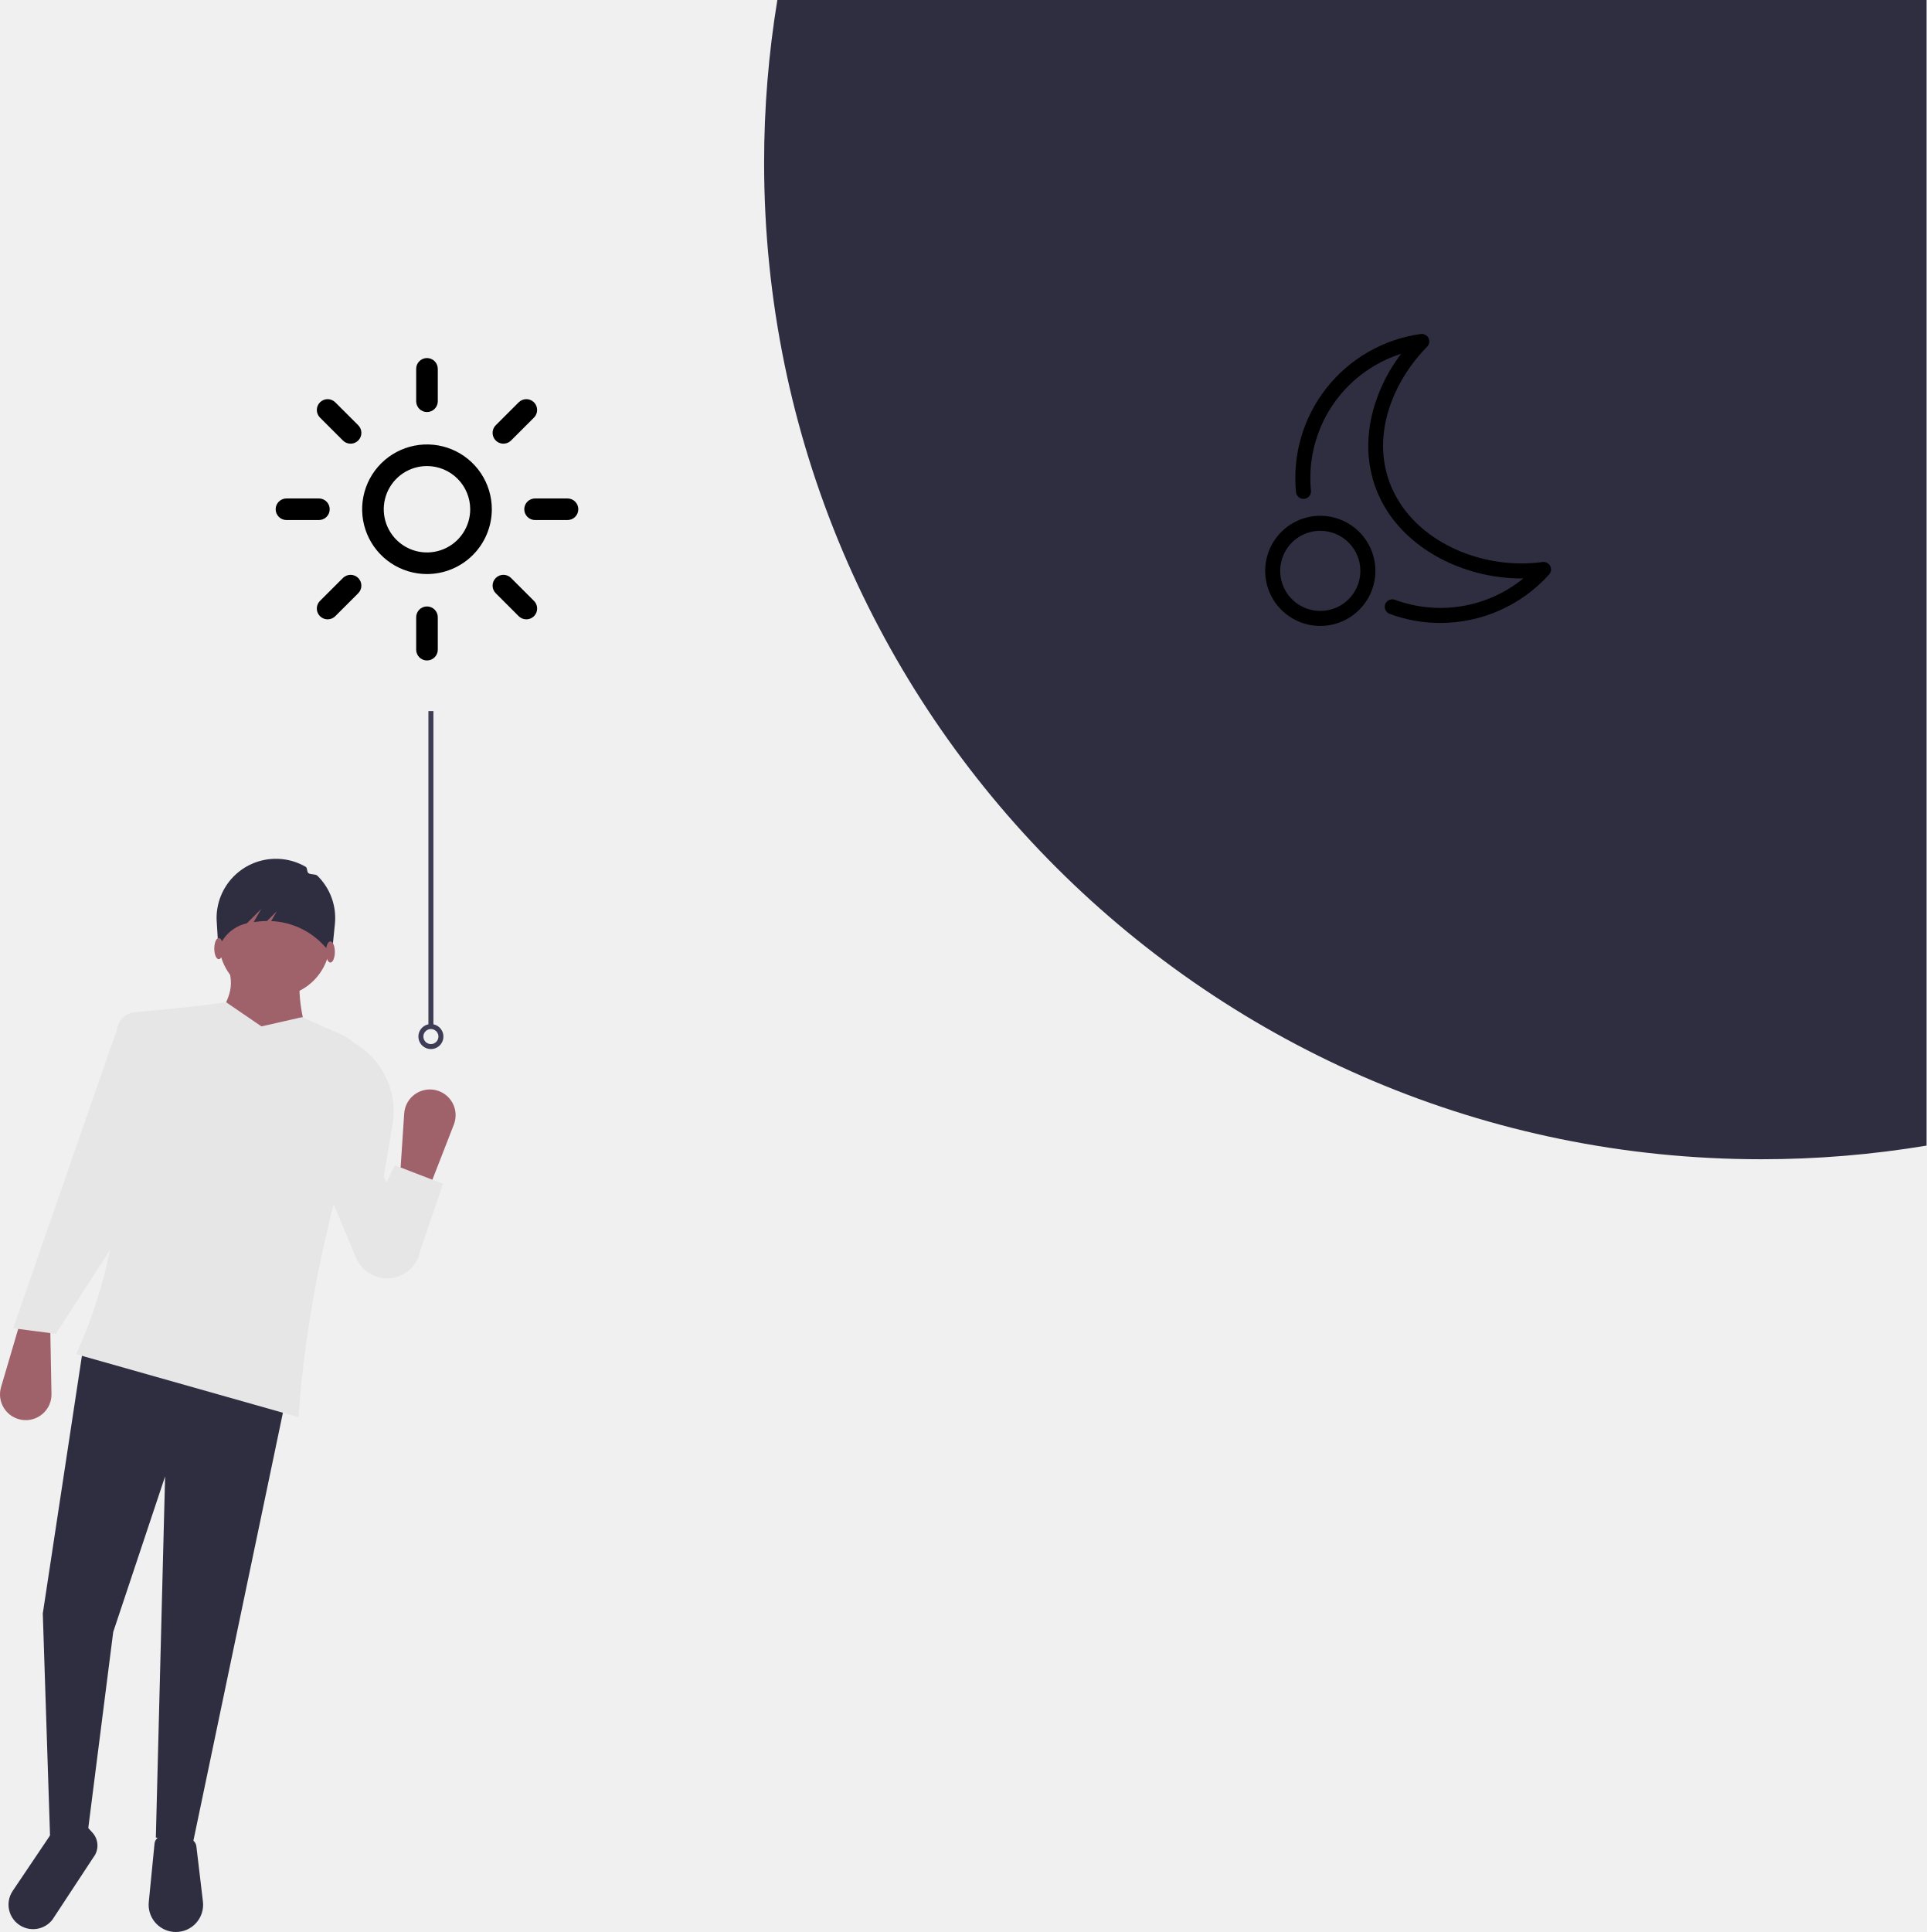
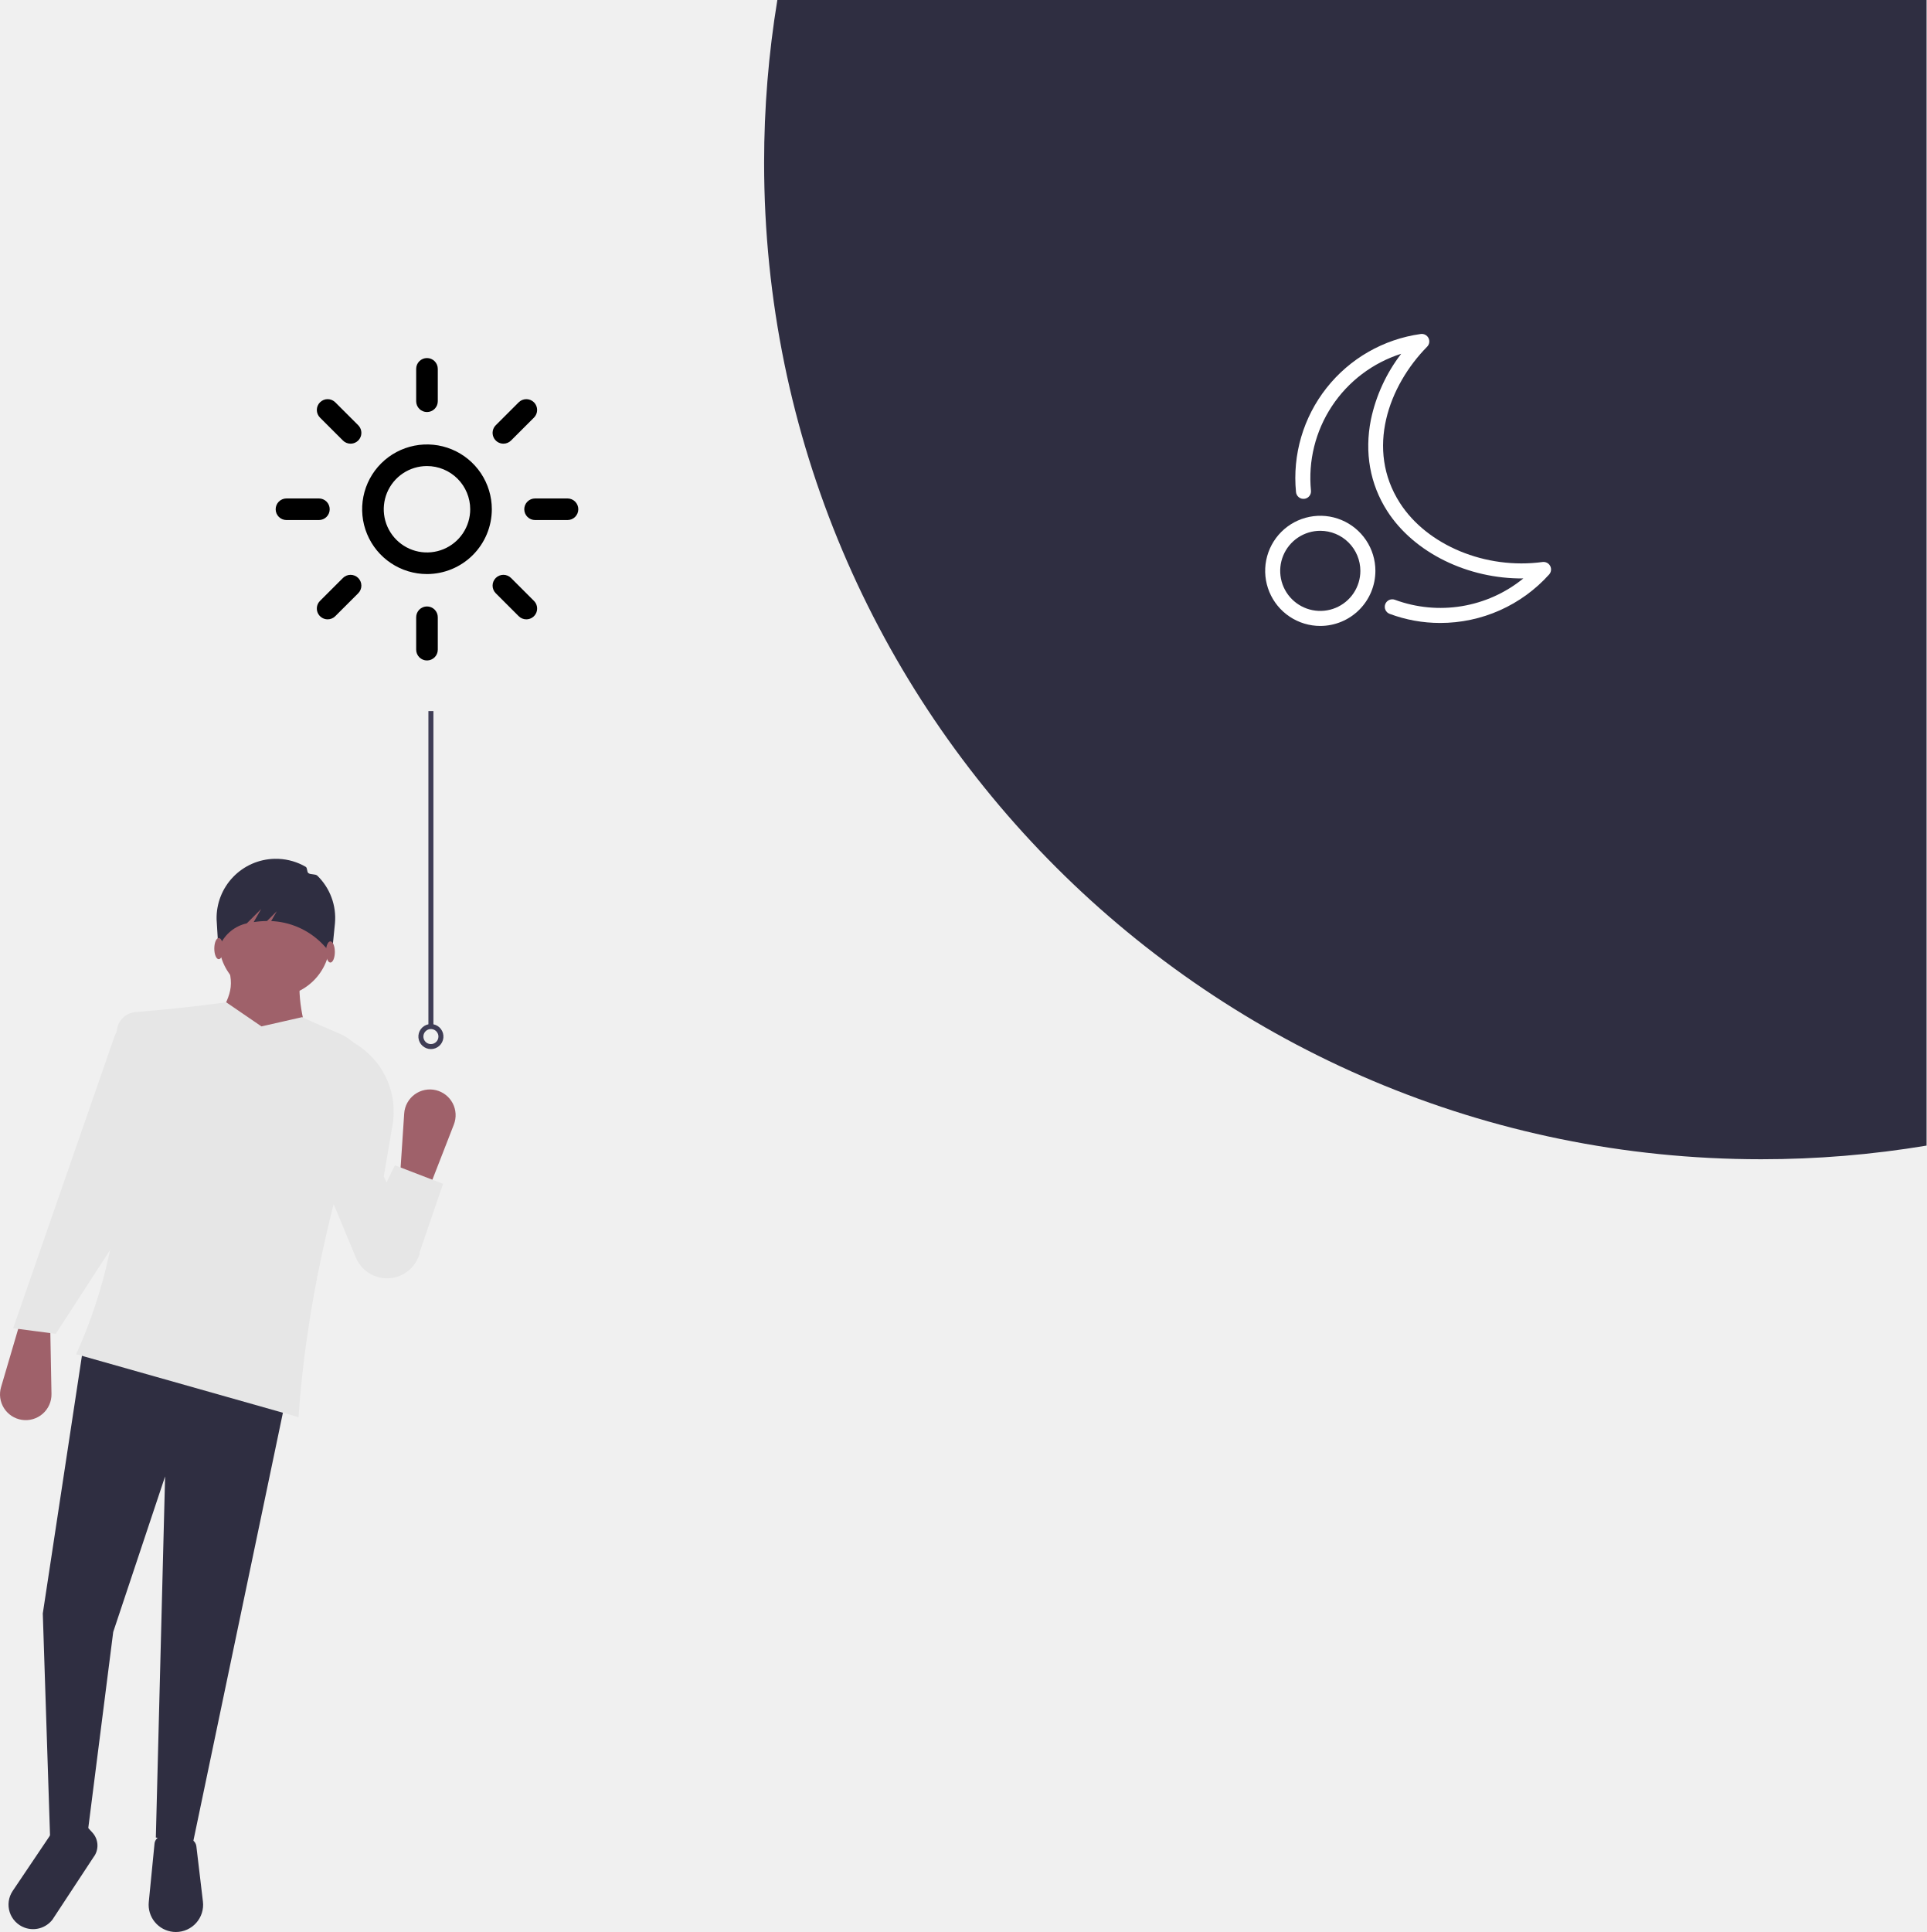
<svg xmlns="http://www.w3.org/2000/svg" width="379" height="380" viewBox="0 0 379 380" fill="none">
  <g clip-path="url(#clip0)">
    <path d="M379 0H152.924C151.187 10.582 150.316 21.287 150.319 32.01C150.319 140.257 238.14 228.009 346.472 228.009C357.37 228.013 368.25 227.115 379 225.325V0Z" fill="#2F2E41" />
-     <path d="M283.313 122.528C279.92 122.531 276.554 121.924 273.376 120.736C273.194 120.668 273.027 120.565 272.885 120.433C272.744 120.3 272.629 120.141 272.549 119.965C272.468 119.788 272.424 119.597 272.417 119.403C272.41 119.21 272.442 119.016 272.51 118.835C272.578 118.653 272.682 118.486 272.814 118.345C272.947 118.203 273.106 118.089 273.283 118.008C273.459 117.928 273.65 117.883 273.844 117.877C274.038 117.87 274.232 117.902 274.413 117.97C278.627 119.526 283.173 119.957 287.604 119.22C292.035 118.483 296.197 116.604 299.679 113.769C288.817 113.884 278.193 108.755 272.907 100.525C269.51 95.234 268.399 89.009 269.694 82.521C270.686 77.817 272.722 73.395 275.652 69.581C270.057 71.36 265.243 75.002 262.011 79.9C258.78 84.798 257.328 90.656 257.898 96.494C257.918 96.688 257.899 96.883 257.843 97.069C257.787 97.256 257.695 97.429 257.572 97.579C257.449 97.73 257.297 97.855 257.126 97.947C256.954 98.039 256.766 98.096 256.573 98.115C256.379 98.134 256.184 98.115 255.997 98.059C255.811 98.002 255.638 97.909 255.488 97.786C255.337 97.662 255.213 97.51 255.122 97.339C255.03 97.167 254.974 96.979 254.955 96.786C254.237 89.44 256.39 82.101 260.964 76.306C265.538 70.51 272.178 66.707 279.495 65.693C279.801 65.65 280.112 65.705 280.386 65.848C280.659 65.992 280.881 66.217 281.02 66.493C281.158 66.768 281.207 67.081 281.159 67.385C281.111 67.69 280.969 67.973 280.752 68.192C273.19 75.868 268.601 88.348 275.396 98.929C280.757 107.276 292.292 112.05 303.453 110.541C303.752 110.501 304.057 110.553 304.326 110.691C304.595 110.829 304.815 111.045 304.957 111.312C305.098 111.578 305.155 111.882 305.119 112.182C305.083 112.481 304.956 112.763 304.755 112.988C302.052 115.995 298.746 118.398 295.051 120.042C291.357 121.686 287.357 122.533 283.313 122.528V122.528Z" fill="black" />
-     <path d="M259.731 123.115C257.587 123.115 255.49 122.48 253.707 121.289C251.924 120.099 250.534 118.407 249.714 116.427C248.893 114.447 248.678 112.269 249.097 110.167C249.515 108.066 250.548 106.135 252.064 104.62C253.581 103.105 255.513 102.073 257.616 101.655C259.719 101.237 261.899 101.451 263.88 102.271C265.862 103.091 267.555 104.48 268.746 106.262C269.938 108.043 270.574 110.138 270.574 112.281C270.57 115.153 269.427 117.907 267.394 119.938C265.362 121.969 262.606 123.112 259.731 123.115V123.115ZM259.731 104.402C258.171 104.402 256.647 104.864 255.35 105.729C254.053 106.595 253.043 107.826 252.446 109.266C251.849 110.705 251.693 112.29 251.997 113.818C252.301 115.347 253.052 116.75 254.155 117.852C255.258 118.954 256.663 119.705 258.193 120.009C259.722 120.313 261.308 120.157 262.749 119.56C264.19 118.964 265.421 117.954 266.288 116.658C267.154 115.363 267.617 113.839 267.617 112.281C267.614 110.192 266.783 108.189 265.304 106.712C263.826 105.235 261.822 104.404 259.731 104.402V104.402Z" fill="black" />
+     <path d="M283.313 122.528C279.92 122.531 276.554 121.924 273.376 120.736C273.194 120.668 273.027 120.565 272.885 120.433C272.744 120.3 272.629 120.141 272.549 119.965C272.468 119.788 272.424 119.597 272.417 119.403C272.41 119.21 272.442 119.016 272.51 118.835C272.578 118.653 272.682 118.486 272.814 118.345C272.947 118.203 273.106 118.089 273.283 118.008C273.459 117.928 273.65 117.883 273.844 117.877C274.038 117.87 274.232 117.902 274.413 117.97C278.627 119.526 283.173 119.957 287.604 119.22C292.035 118.483 296.197 116.604 299.679 113.769C288.817 113.884 278.193 108.755 272.907 100.525C269.51 95.234 268.399 89.009 269.694 82.521C270.686 77.817 272.722 73.395 275.652 69.581C270.057 71.36 265.243 75.002 262.011 79.9C258.78 84.798 257.328 90.656 257.898 96.494C257.918 96.688 257.899 96.883 257.843 97.069C257.787 97.256 257.695 97.429 257.572 97.579C257.449 97.73 257.297 97.855 257.126 97.947C256.954 98.039 256.766 98.096 256.573 98.115C256.379 98.134 256.184 98.115 255.997 98.059C255.811 98.002 255.638 97.909 255.488 97.786C255.337 97.662 255.213 97.51 255.122 97.339C255.03 97.167 254.974 96.979 254.955 96.786C254.237 89.44 256.39 82.101 260.964 76.306C265.538 70.51 272.178 66.707 279.495 65.693C279.801 65.65 280.112 65.705 280.386 65.848C280.659 65.992 280.881 66.217 281.02 66.493C281.158 66.768 281.207 67.081 281.159 67.385C281.111 67.69 280.969 67.973 280.752 68.192C273.19 75.868 268.601 88.348 275.396 98.929C280.757 107.276 292.292 112.05 303.453 110.541C303.752 110.501 304.057 110.553 304.326 110.691C304.595 110.829 304.815 111.045 304.957 111.312C305.098 111.578 305.155 111.882 305.119 112.182C305.083 112.481 304.956 112.763 304.755 112.988C302.052 115.995 298.746 118.398 295.051 120.042C291.357 121.686 287.357 122.533 283.313 122.528V122.528Z" fill="white" />
+     <path d="M259.731 123.115C257.587 123.115 255.49 122.48 253.707 121.289C251.924 120.099 250.534 118.407 249.714 116.427C248.893 114.447 248.678 112.269 249.097 110.167C249.515 108.066 250.548 106.135 252.064 104.62C253.581 103.105 255.513 102.073 257.616 101.655C259.719 101.237 261.899 101.451 263.88 102.271C265.862 103.091 267.555 104.48 268.746 106.262C269.938 108.043 270.574 110.138 270.574 112.281C270.57 115.153 269.427 117.907 267.394 119.938C265.362 121.969 262.606 123.112 259.731 123.115V123.115ZM259.731 104.402C258.171 104.402 256.647 104.864 255.35 105.729C254.053 106.595 253.043 107.826 252.446 109.266C251.849 110.705 251.693 112.29 251.997 113.818C252.301 115.347 253.052 116.75 254.155 117.852C255.258 118.954 256.663 119.705 258.193 120.009C259.722 120.313 261.308 120.157 262.749 119.56C264.19 118.964 265.421 117.954 266.288 116.658C267.154 115.363 267.617 113.839 267.617 112.281C267.614 110.192 266.783 108.189 265.304 106.712C263.826 105.235 261.822 104.404 259.731 104.402V104.402Z" fill="white" />
    <path d="M4.283 279.263C3.571 279.152 2.891 278.89 2.288 278.495C1.685 278.1 1.173 277.581 0.787 276.973C0.402 276.364 0.15 275.68 0.05 274.967C-0.05 274.254 0.003 273.527 0.207 272.836L4.045 259.795L9.878 260.888L10.128 274.168C10.142 274.907 9.994 275.639 9.695 276.315C9.395 276.99 8.951 277.591 8.394 278.077C7.837 278.563 7.18 278.92 6.47 279.125C5.76 279.33 5.014 279.377 4.283 279.263V279.263Z" fill="#9F616A" />
    <path d="M37.947 362.516L30.657 361.423L32.479 290.393L22.272 320.99L16.804 363.973L9.878 362.152L8.419 317.348L16.439 264.531L56.539 273.637L37.947 362.516Z" fill="#2F2E41" />
    <path d="M34.6 380C33.179 380 31.816 379.436 30.811 378.432C29.806 377.428 29.241 376.066 29.241 374.646C29.241 374.471 29.25 374.296 29.267 374.121L30.399 362.62C30.427 362.345 30.521 362.081 30.674 361.851C30.828 361.622 31.035 361.433 31.278 361.301C33.428 360.143 35.638 360.424 37.9 361.936C38.1 362.071 38.269 362.248 38.395 362.454C38.521 362.661 38.601 362.892 38.629 363.132L39.921 374.015C40.011 374.766 39.94 375.527 39.713 376.249C39.486 376.971 39.109 377.636 38.606 378.202C38.103 378.767 37.487 379.22 36.796 379.53C36.105 379.84 35.357 380 34.6 380H34.6Z" fill="#2F2E41" />
    <path d="M4.84 379.144C4.153 378.892 3.532 378.488 3.025 377.961C2.517 377.434 2.136 376.799 1.91 376.103C1.685 375.408 1.62 374.67 1.722 373.946C1.823 373.222 2.088 372.53 2.497 371.923L10.274 360.372C13.078 358.362 14.768 359.341 15.426 363.097L16.998 359.161L18.183 360.452C18.784 361.107 19.134 361.954 19.17 362.842C19.207 363.73 18.928 364.603 18.382 365.305L10.316 377.572C9.688 378.381 8.819 378.969 7.835 379.251C6.85 379.534 5.802 379.496 4.84 379.144V379.144Z" fill="#2F2E41" />
    <path d="M53.987 196.051C60.027 196.051 64.924 191.158 64.924 185.123C64.924 179.088 60.027 174.195 53.987 174.195C47.947 174.195 43.051 179.088 43.051 185.123C43.051 191.158 47.947 196.051 53.987 196.051Z" fill="#9F616A" />
    <path d="M60.914 205.157L42.322 201.514C44.717 196.411 46.634 194.684 44.509 189.13H59.455C58.137 194.883 59.411 200.283 60.914 205.157Z" fill="#9F616A" />
    <path d="M58.726 278.737L14.981 266.352C23.744 247.082 25.579 225.926 22.981 203.561C22.919 203.034 22.962 202.499 23.107 201.988C23.252 201.476 23.497 200.999 23.826 200.582C24.156 200.165 24.565 199.817 25.029 199.558C25.494 199.299 26.005 199.134 26.533 199.072C26.582 199.066 26.631 199.062 26.681 199.058C32.387 198.588 38.336 197.985 44.509 197.143L51.435 201.879L59.455 200.057C62.029 201.304 64.621 202.34 66.96 203.374C69.093 204.318 70.797 206.023 71.74 208.154C72.683 210.286 72.798 212.693 72.061 214.904C64.934 236.413 60.162 257.719 58.726 278.737Z" fill="#E6E6E6" />
    <path d="M10.971 262.345L2.587 261.252L22.45 204.066C23.46 201.157 25.966 199.582 29.016 199.147L31.933 199.511L29.745 233.387L10.971 262.345Z" fill="#E6E6E6" />
    <path d="M76.65 251.413C75.254 251.52 73.859 251.184 72.666 250.453C71.472 249.721 70.54 248.632 70.003 247.339L62.007 228.105L68.569 204.428L70.304 205.531C70.471 205.638 70.636 205.747 70.798 205.858C73.234 207.563 75.131 209.927 76.266 212.673C77.401 215.419 77.728 218.432 77.207 221.356L75.495 231.383L82.555 246.528C82.196 247.852 81.435 249.032 80.378 249.907C79.321 250.782 78.018 251.308 76.65 251.413V251.413Z" fill="#E6E6E6" />
    <path d="M54.828 168.927C56.697 169.013 58.517 169.548 60.134 170.488C60.506 170.704 60.334 171.484 60.678 171.738C61.111 172.059 62.05 171.864 62.434 172.239C63.671 173.446 64.624 174.913 65.222 176.534C65.821 178.155 66.051 179.888 65.895 181.609L65.284 187.672L63.845 186.099C61.264 183.239 57.68 181.481 53.837 181.189C53.674 181.178 53.511 181.169 53.347 181.163L54.454 179.227L52.529 181.15C51.651 181.159 50.775 181.231 49.907 181.363L51.38 178.788L48.554 181.611L48.554 181.612C47.398 181.866 46.318 182.387 45.401 183.135C44.484 183.882 43.755 184.834 43.274 185.914L42.96 186.609L42.609 180.826C42.541 177.734 43.706 174.743 45.846 172.51C47.986 170.276 50.926 168.984 54.02 168.917C54.289 168.911 54.559 168.914 54.828 168.927Z" fill="#2F2E41" />
    <path d="M64.995 189.32C65.48 189.32 65.873 188.387 65.873 187.236C65.873 186.084 65.48 185.151 64.995 185.151C64.51 185.151 64.117 186.084 64.117 187.236C64.117 188.387 64.51 189.32 64.995 189.32Z" fill="#9F616A" />
    <path d="M43.035 188.662C43.52 188.662 43.913 187.729 43.913 186.577C43.913 185.426 43.52 184.493 43.035 184.493C42.55 184.493 42.157 185.426 42.157 186.577C42.157 187.729 42.55 188.662 43.035 188.662Z" fill="#9F616A" />
    <path d="M85.772 214.426C86.472 214.598 87.128 214.916 87.695 215.361C88.262 215.806 88.728 216.366 89.061 217.006C89.393 217.645 89.586 218.347 89.625 219.066C89.664 219.786 89.549 220.505 89.288 221.177L84.356 233.844L78.637 232.261L79.515 219.007C79.564 218.27 79.773 217.553 80.129 216.906C80.485 216.258 80.979 215.696 81.575 215.26C82.171 214.823 82.856 214.522 83.581 214.379C84.306 214.235 85.054 214.251 85.772 214.426H85.772Z" fill="#9F616A" />
    <path d="M79.141 250.689L70.027 244.861L77.683 229.198L87.16 232.84L82.422 246.682L79.141 250.689Z" fill="#E6E6E6" />
    <path d="M85.263 201.466V139.859H84.278V201.466C83.679 201.588 83.147 201.928 82.786 202.419C82.424 202.911 82.257 203.519 82.319 204.126C82.38 204.733 82.665 205.296 83.118 205.705C83.571 206.114 84.16 206.341 84.77 206.341C85.381 206.341 85.97 206.114 86.423 205.705C86.876 205.296 87.161 204.733 87.222 204.126C87.284 203.519 87.117 202.911 86.755 202.419C86.393 201.928 85.862 201.588 85.263 201.466V201.466ZM84.77 205.356C84.478 205.356 84.192 205.269 83.949 205.107C83.706 204.944 83.516 204.714 83.404 204.444C83.293 204.174 83.263 203.877 83.32 203.59C83.377 203.304 83.518 203.04 83.725 202.834C83.932 202.627 84.195 202.486 84.482 202.429C84.769 202.372 85.066 202.402 85.336 202.514C85.606 202.625 85.837 202.815 86 203.058C86.162 203.301 86.249 203.586 86.249 203.878C86.249 204.27 86.093 204.646 85.815 204.923C85.538 205.2 85.162 205.355 84.77 205.356V205.356Z" fill="#3F3D56" />
    <path d="M83.998 81.044C83.434 81.044 82.894 80.82 82.495 80.421C82.096 80.023 81.872 79.483 81.872 78.919V72.546C81.873 71.983 82.097 71.444 82.496 71.046C82.894 70.648 83.435 70.425 83.998 70.425C84.561 70.425 85.102 70.648 85.5 71.046C85.899 71.444 86.123 71.983 86.124 72.546V78.919C86.124 79.198 86.069 79.475 85.962 79.732C85.856 79.99 85.699 80.224 85.501 80.421C85.304 80.619 85.07 80.775 84.812 80.882C84.554 80.989 84.277 81.044 83.998 81.044V81.044Z" fill="black" />
    <path d="M83.998 129.905C83.719 129.905 83.442 129.85 83.184 129.743C82.927 129.636 82.692 129.48 82.495 129.283C82.297 129.085 82.141 128.851 82.034 128.593C81.927 128.336 81.872 128.059 81.872 127.78V121.407C81.872 121.128 81.926 120.851 82.033 120.593C82.14 120.335 82.296 120.101 82.494 119.903C82.691 119.705 82.926 119.549 83.184 119.442C83.442 119.335 83.719 119.28 83.998 119.28C84.278 119.28 84.554 119.335 84.812 119.442C85.071 119.549 85.305 119.705 85.503 119.903C85.7 120.101 85.857 120.335 85.963 120.593C86.07 120.851 86.125 121.128 86.124 121.407V127.78C86.124 128.059 86.069 128.336 85.962 128.593C85.856 128.851 85.699 129.085 85.501 129.283C85.304 129.48 85.07 129.636 84.812 129.743C84.554 129.85 84.277 129.905 83.998 129.905V129.905Z" fill="black" />
    <path d="M99.032 87.266C98.612 87.266 98.201 87.141 97.851 86.907C97.501 86.674 97.229 86.342 97.068 85.954C96.907 85.566 96.865 85.139 96.947 84.727C97.029 84.315 97.231 83.936 97.529 83.639L102.039 79.133C102.437 78.735 102.978 78.511 103.542 78.511C104.105 78.511 104.646 78.735 105.045 79.133C105.443 79.532 105.667 80.072 105.667 80.635C105.667 81.198 105.444 81.739 105.045 82.137L100.535 86.643C100.338 86.841 100.104 86.998 99.846 87.104C99.588 87.211 99.311 87.266 99.032 87.266V87.266Z" fill="black" />
    <path d="M64.454 121.816C64.034 121.816 63.623 121.692 63.273 121.458C62.924 121.225 62.651 120.893 62.49 120.505C62.329 120.117 62.287 119.689 62.369 119.277C62.451 118.865 62.654 118.487 62.951 118.19L67.461 113.683C67.859 113.285 68.4 113.061 68.964 113.061C69.528 113.061 70.069 113.285 70.468 113.683C70.866 114.082 71.09 114.622 71.09 115.185C71.09 115.749 70.866 116.289 70.468 116.687L65.958 121.194C65.76 121.391 65.526 121.548 65.268 121.655C65.01 121.762 64.734 121.816 64.454 121.816V121.816Z" fill="black" />
    <path d="M111.637 102.288H105.259C104.695 102.287 104.156 102.063 103.757 101.664C103.359 101.266 103.136 100.726 103.136 100.163C103.136 99.6 103.359 99.061 103.757 98.662C104.156 98.264 104.695 98.04 105.259 98.039H111.637C111.916 98.038 112.193 98.093 112.452 98.2C112.71 98.306 112.945 98.463 113.142 98.66C113.34 98.857 113.497 99.092 113.604 99.35C113.711 99.608 113.766 99.884 113.766 100.163C113.766 100.443 113.711 100.719 113.604 100.977C113.497 101.235 113.34 101.469 113.142 101.667C112.945 101.864 112.71 102.02 112.452 102.127C112.193 102.233 111.916 102.288 111.637 102.288V102.288Z" fill="black" />
    <path d="M62.737 102.288H56.359C56.08 102.288 55.803 102.233 55.545 102.127C55.286 102.02 55.052 101.864 54.854 101.667C54.656 101.469 54.499 101.235 54.392 100.977C54.285 100.719 54.23 100.443 54.23 100.163C54.23 99.884 54.285 99.608 54.392 99.35C54.499 99.092 54.656 98.857 54.854 98.66C55.052 98.463 55.286 98.306 55.545 98.2C55.803 98.093 56.08 98.038 56.359 98.039H62.737C63.301 98.04 63.841 98.264 64.239 98.662C64.637 99.061 64.86 99.6 64.86 100.163C64.86 100.726 64.637 101.266 64.239 101.664C63.841 102.063 63.301 102.287 62.737 102.288H62.737Z" fill="black" />
    <path d="M103.542 121.816C103.263 121.816 102.986 121.762 102.728 121.655C102.47 121.548 102.236 121.391 102.039 121.194L97.529 116.687C97.331 116.49 97.174 116.256 97.067 115.998C96.96 115.74 96.904 115.464 96.904 115.185C96.904 114.906 96.959 114.629 97.066 114.371C97.173 114.113 97.329 113.879 97.527 113.682C97.725 113.484 97.959 113.328 98.217 113.221C98.475 113.114 98.752 113.059 99.031 113.059C99.311 113.059 99.588 113.115 99.846 113.222C100.104 113.329 100.338 113.486 100.535 113.683L105.045 118.19C105.343 118.487 105.545 118.865 105.627 119.277C105.709 119.689 105.667 120.117 105.506 120.505C105.345 120.893 105.073 121.225 104.723 121.458C104.373 121.692 103.962 121.816 103.542 121.816V121.816Z" fill="black" />
    <path d="M68.964 87.266C68.685 87.266 68.408 87.211 68.15 87.104C67.892 86.998 67.658 86.841 67.461 86.643L62.951 82.137C62.754 81.94 62.597 81.706 62.49 81.448C62.383 81.19 62.328 80.914 62.328 80.635C62.328 80.356 62.383 80.08 62.49 79.822C62.597 79.564 62.754 79.33 62.951 79.133C63.148 78.935 63.383 78.779 63.641 78.672C63.899 78.565 64.175 78.51 64.454 78.51C64.734 78.51 65.01 78.565 65.268 78.672C65.526 78.779 65.76 78.935 65.958 79.133L70.468 83.639C70.765 83.936 70.967 84.315 71.049 84.727C71.131 85.139 71.089 85.566 70.928 85.954C70.767 86.342 70.495 86.674 70.145 86.907C69.796 87.141 69.385 87.266 68.964 87.266V87.266Z" fill="black" />
    <path d="M83.998 112.91C81.475 112.91 79.009 112.162 76.911 110.761C74.813 109.361 73.178 107.37 72.213 105.041C71.247 102.712 70.995 100.149 71.487 97.677C71.979 95.204 73.194 92.933 74.978 91.15C76.762 89.368 79.035 88.154 81.51 87.662C83.984 87.17 86.549 87.422 88.88 88.387C91.211 89.352 93.203 90.986 94.605 93.082C96.006 95.178 96.754 97.642 96.754 100.163C96.751 103.543 95.405 106.783 93.014 109.172C90.623 111.562 87.38 112.906 83.998 112.91V112.91ZM83.998 91.666C82.316 91.666 80.672 92.164 79.273 93.098C77.875 94.031 76.785 95.359 76.141 96.911C75.498 98.464 75.329 100.173 75.657 101.821C75.985 103.469 76.795 104.984 77.985 106.172C79.174 107.36 80.689 108.17 82.339 108.498C83.989 108.825 85.699 108.657 87.252 108.014C88.806 107.371 90.135 106.282 91.069 104.884C92.004 103.487 92.502 101.844 92.502 100.163C92.5 97.91 91.603 95.75 90.009 94.157C88.414 92.564 86.253 91.668 83.998 91.666V91.666Z" fill="black" />
  </g>
  <defs>
    <clipPath id="clip0">
      <rect width="379" height="380" fill="white" />
    </clipPath>
  </defs>
</svg>
